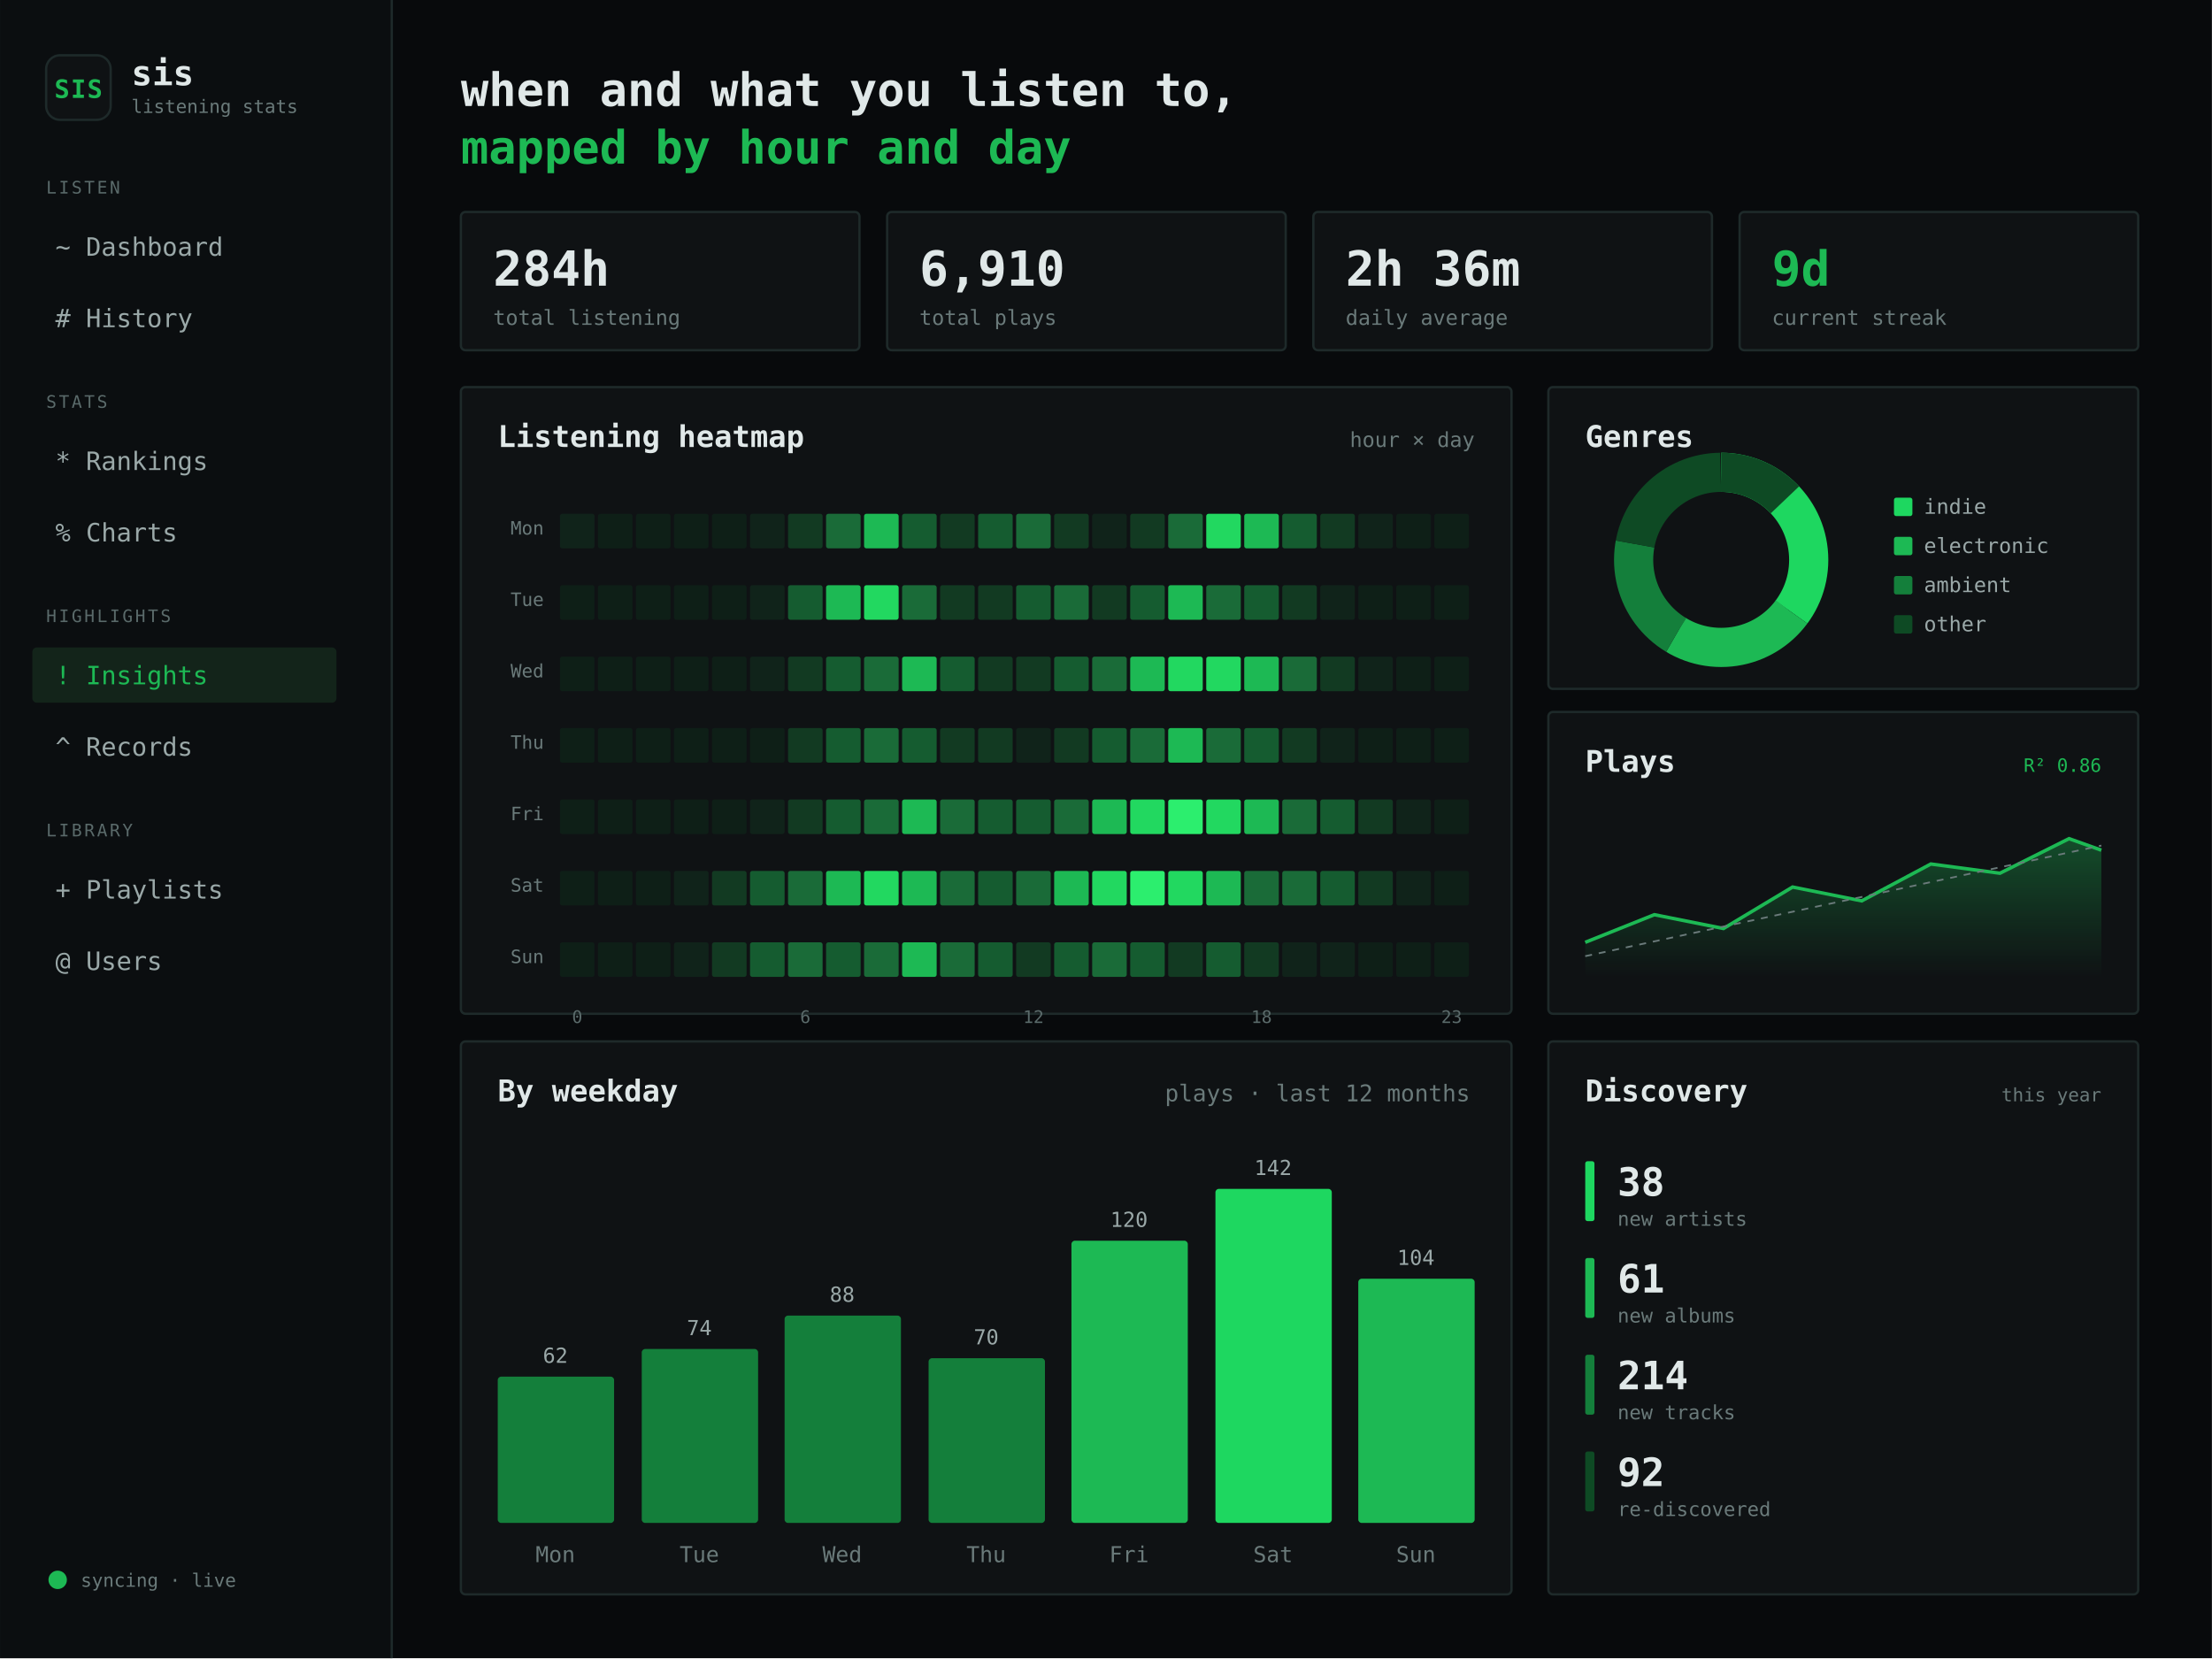
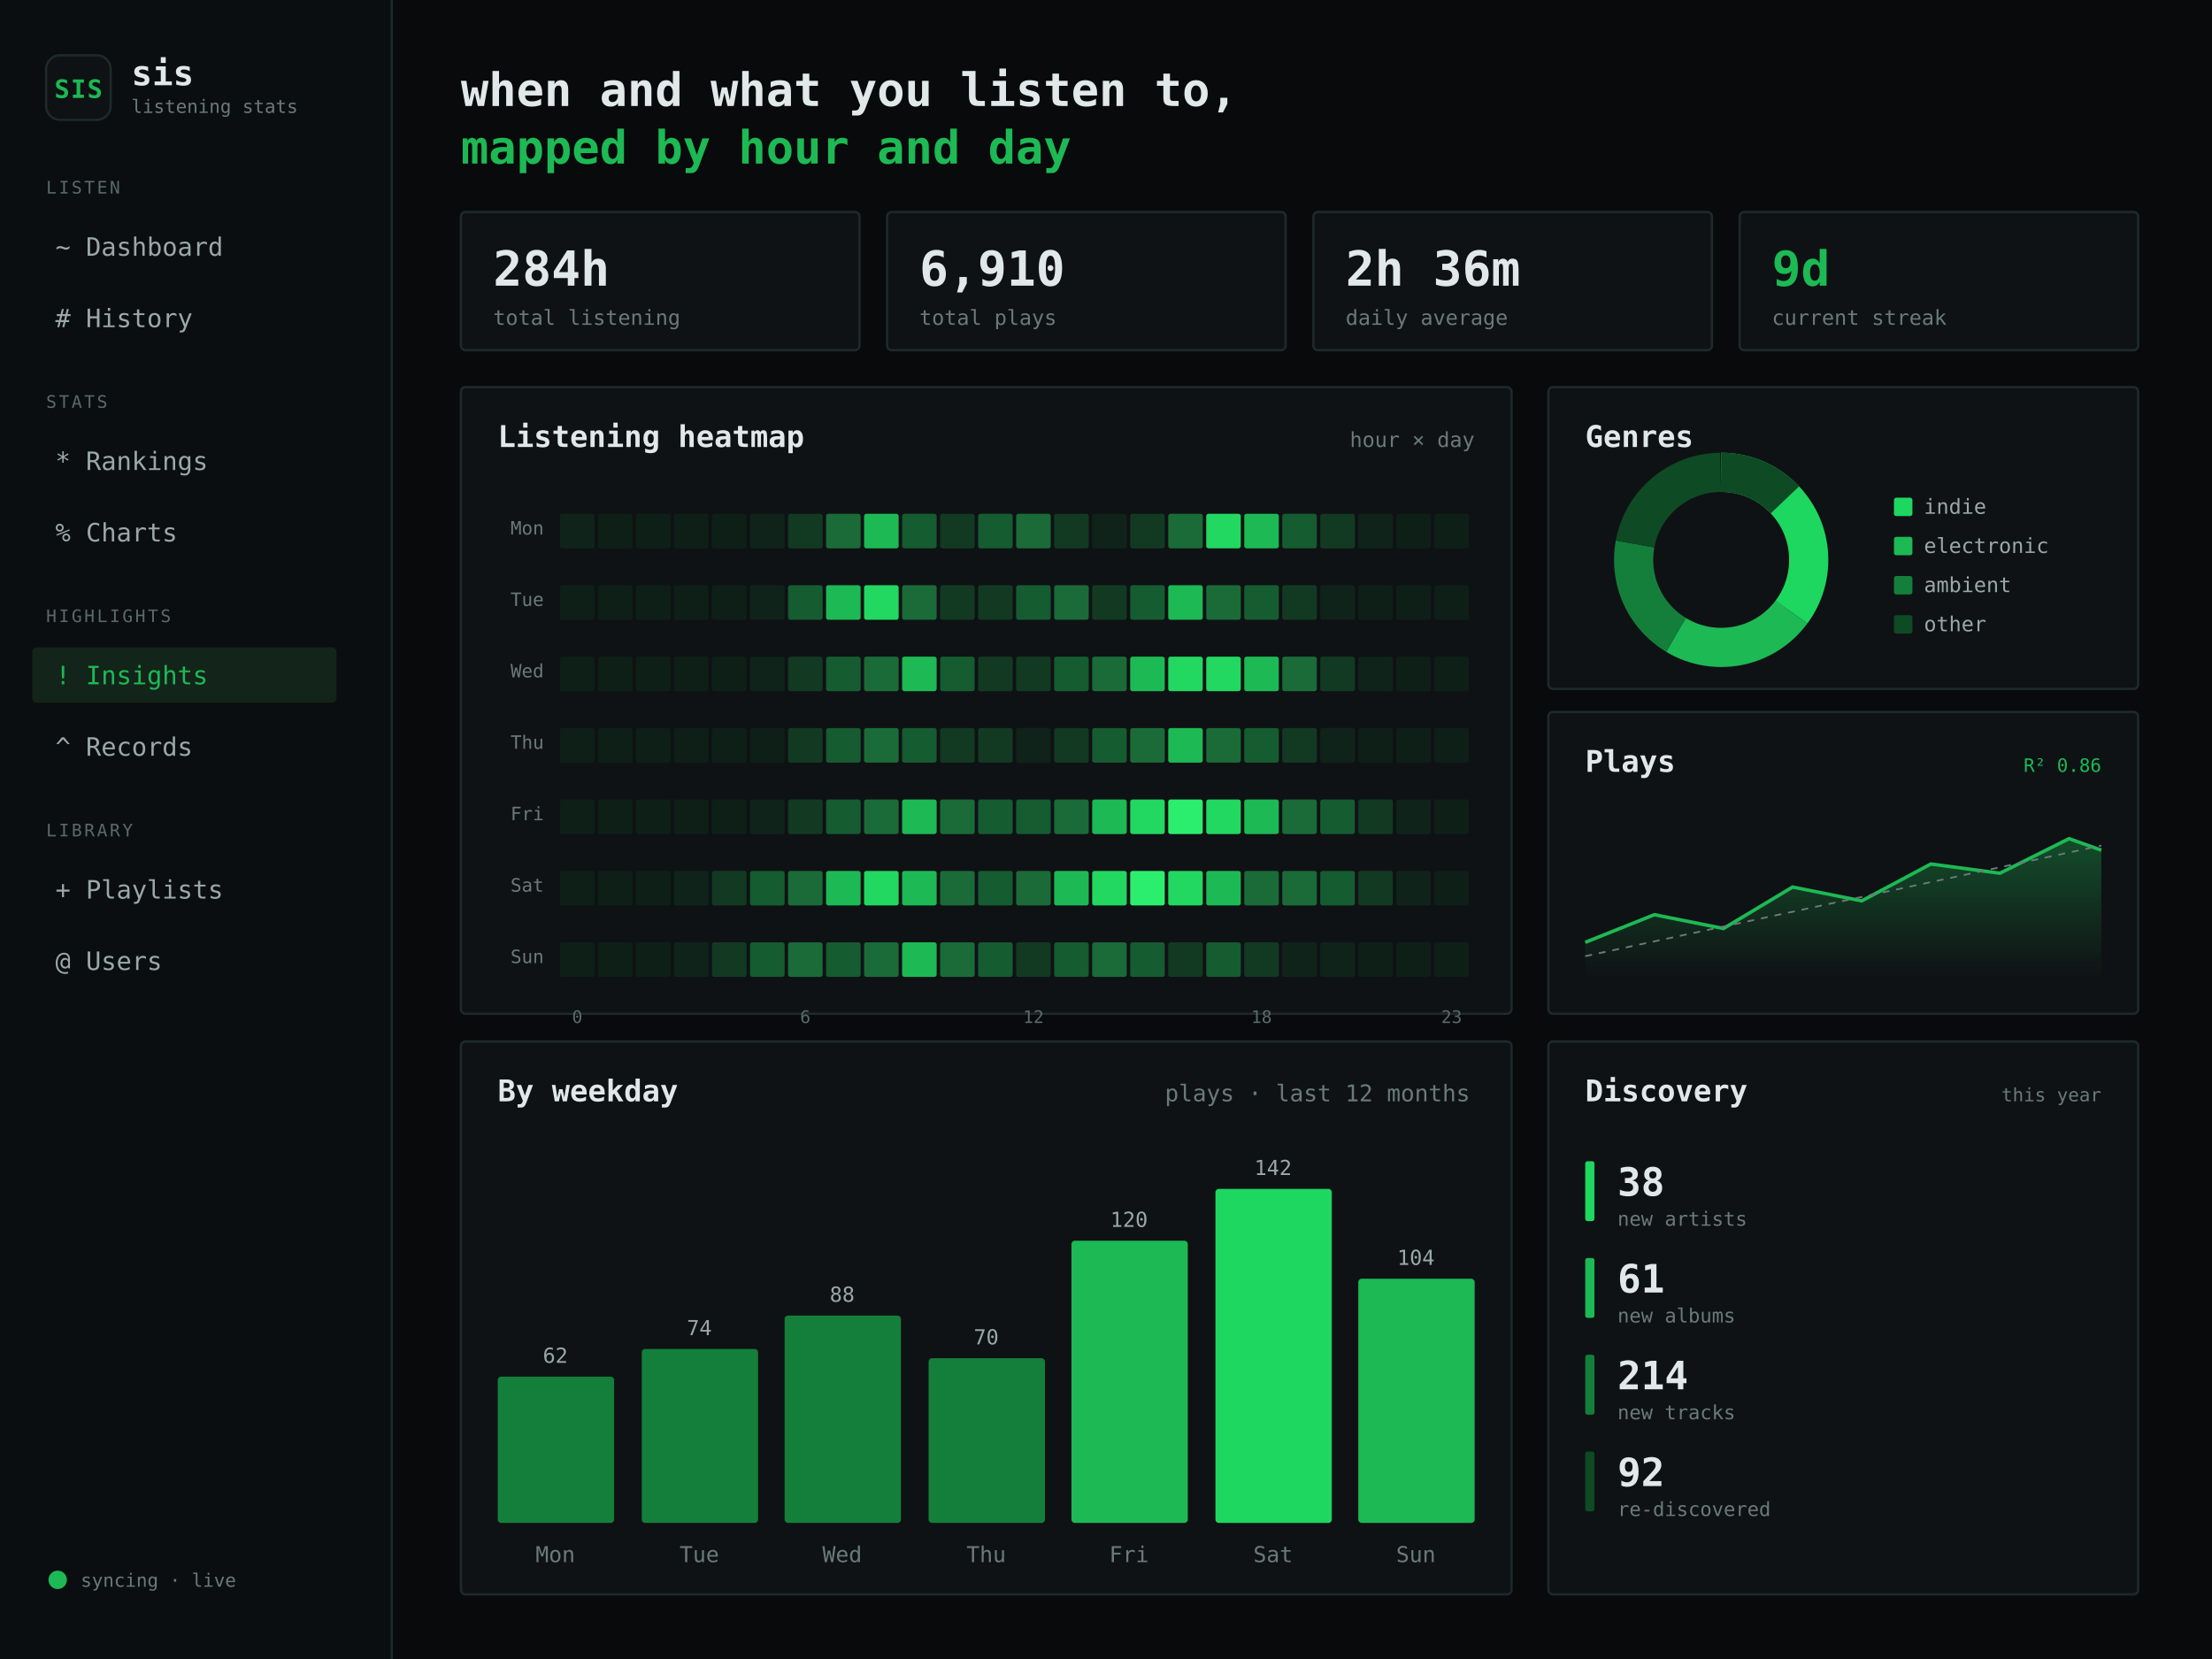
<svg xmlns="http://www.w3.org/2000/svg" width="2732" height="2048" viewBox="0 0 1920 1439.4" font-family="DejaVu Sans Mono, monospace">
-   <rect width="1920" height="1439.4" fill="#080a0c" />
-   <rect x="0" y="0" width="340" height="1439.4" fill="#0b0e10" />
-   <line x1="340" y1="0" x2="340" y2="1439.4" stroke="#1e2a2a" stroke-width="2" />
+   <rect x="-8" y="-8" width="1936" height="1455.4" fill="#080a0c" />
+   <rect x="-8" y="-8" width="348" height="1455.4" fill="#0b0e10" />
+   <line x1="340" y1="-8" x2="340" y2="1447.4" stroke="#1e2a2a" stroke-width="2" />
  <g transform="translate(40,48)">
    <rect x="0" y="0" width="56" height="56" rx="12" fill="#0f1214" stroke="#1e2a2a" stroke-width="2" />
    <text x="28" y="37" font-size="22" font-weight="700" letter-spacing="1" fill="#1db954" text-anchor="middle">SIS</text>
    <text x="74" y="26" font-size="30" font-weight="700" fill="#e0e8e8">sis</text>
    <text x="74" y="50" font-size="16" fill="#6a7a7a">listening stats</text>
  </g>
  <g transform="translate(40,168)" font-size="22">
    <text x="0" y="0" font-size="15" fill="#5a6a6a" letter-spacing="2">LISTEN</text>
    <text x="8" y="54" fill="#9aa8a8">~  Dashboard</text>
    <text x="8" y="116" fill="#9aa8a8">#  History</text>
    <text x="0" y="186" font-size="15" fill="#5a6a6a" letter-spacing="2">STATS</text>
    <text x="8" y="240" fill="#9aa8a8">*  Rankings</text>
    <text x="8" y="302" fill="#9aa8a8">%  Charts</text>
    <text x="0" y="372" font-size="15" fill="#5a6a6a" letter-spacing="2">HIGHLIGHTS</text>
    <rect x="-12" y="394" width="264" height="48" rx="4" fill="#13241a" />
    <text x="8" y="426" fill="#1db954">!  Insights</text>
    <text x="8" y="488" fill="#9aa8a8">^  Records</text>
    <text x="0" y="558" font-size="15" fill="#5a6a6a" letter-spacing="2">LIBRARY</text>
    <text x="8" y="612" fill="#9aa8a8">+  Playlists</text>
    <text x="8" y="674" fill="#9aa8a8">@  Users</text>
  </g>
  <g transform="translate(40,1379.4)">
    <circle cx="10" cy="-8" r="8" fill="#1db954" />
    <text x="30" y="-2" font-size="16" fill="#6a7a7a">syncing · live</text>
  </g>
  <g transform="translate(400,56)">
    <text x="0" y="36" font-size="40" font-weight="700" fill="#e0e8e8">when and what you listen to,</text>
    <text x="0" y="86" font-size="40" font-weight="700" fill="#1db954">mapped by hour and day</text>
    <g transform="translate(0,128)">
      <g>
        <rect width="346" height="120" rx="4" fill="#0f1214" stroke="#1e2a2a" stroke-width="2" />
        <text x="28" y="64" font-size="42" font-weight="700" fill="#e0e8e8">284h</text>
        <text x="28" y="98" font-size="18" fill="#6a7a7a">total listening</text>
      </g>
      <g transform="translate(370,0)">
        <rect width="346" height="120" rx="4" fill="#0f1214" stroke="#1e2a2a" stroke-width="2" />
        <text x="28" y="64" font-size="42" font-weight="700" fill="#e0e8e8">6,910</text>
        <text x="28" y="98" font-size="18" fill="#6a7a7a">total plays</text>
      </g>
      <g transform="translate(740,0)">
        <rect width="346" height="120" rx="4" fill="#0f1214" stroke="#1e2a2a" stroke-width="2" />
        <text x="28" y="64" font-size="42" font-weight="700" fill="#e0e8e8">2h 36m</text>
        <text x="28" y="98" font-size="18" fill="#6a7a7a">daily average</text>
      </g>
      <g transform="translate(1110,0)">
        <rect width="346" height="120" rx="4" fill="#0f1214" stroke="#1e2a2a" stroke-width="2" />
        <text x="28" y="64" font-size="42" font-weight="700" fill="#1db954">9d</text>
        <text x="28" y="98" font-size="18" fill="#6a7a7a">current streak</text>
      </g>
    </g>
    <g transform="translate(0,280)">
      <rect width="912" height="544" rx="4" fill="#0f1214" stroke="#1e2a2a" stroke-width="2" />
      <text x="32" y="52" font-size="26" font-weight="700" fill="#e0e8e8">Listening heatmap</text>
      <text x="880" y="52" font-size="18" fill="#6a7a7a" text-anchor="end">hour × day</text>
      <g transform="translate(86,86)">
        <g font-size="16" fill="#6a7a7a" text-anchor="end">
          <text x="-14" y="42">Mon</text>
          <text x="-14" y="104">Tue</text>
          <text x="-14" y="166">Wed</text>
          <text x="-14" y="228">Thu</text>
          <text x="-14" y="290">Fri</text>
          <text x="-14" y="352">Sat</text>
          <text x="-14" y="414">Sun</text>
        </g>
        <g transform="translate(0,24)">
          <rect width="30" height="30" rx="2" fill="#10231a" />
          <rect x="33" width="30" height="30" rx="2" fill="#0e1f17" />
          <rect x="66" width="30" height="30" rx="2" fill="#0e1f17" />
          <rect x="99" width="30" height="30" rx="2" fill="#0e1f17" />
          <rect x="132" width="30" height="30" rx="2" fill="#0e1f17" />
          <rect x="165" width="30" height="30" rx="2" fill="#10231a" />
          <rect x="198" width="30" height="30" rx="2" fill="#123a22" />
          <rect x="231" width="30" height="30" rx="2" fill="#1a6b38" />
          <rect x="264" width="30" height="30" rx="2" fill="#1db954" />
          <rect x="297" width="30" height="30" rx="2" fill="#155c30" />
          <rect x="330" width="30" height="30" rx="2" fill="#123a22" />
          <rect x="363" width="30" height="30" rx="2" fill="#155c30" />
          <rect x="396" width="30" height="30" rx="2" fill="#1a6b38" />
          <rect x="429" width="30" height="30" rx="2" fill="#123a22" />
          <rect x="462" width="30" height="30" rx="2" fill="#10231a" />
          <rect x="495" width="30" height="30" rx="2" fill="#123a22" />
          <rect x="528" width="30" height="30" rx="2" fill="#1a6b38" />
          <rect x="561" width="30" height="30" rx="2" fill="#22d860" />
          <rect x="594" width="30" height="30" rx="2" fill="#1db954" />
          <rect x="627" width="30" height="30" rx="2" fill="#155c30" />
          <rect x="660" width="30" height="30" rx="2" fill="#123a22" />
          <rect x="693" width="30" height="30" rx="2" fill="#10231a" />
          <rect x="726" width="30" height="30" rx="2" fill="#0e1f17" />
          <rect x="759" width="30" height="30" rx="2" fill="#0e1f17" />
        </g>
        <g transform="translate(0,86)">
          <rect width="30" height="30" rx="2" fill="#0e1f17" />
          <rect x="33" width="30" height="30" rx="2" fill="#0e1f17" />
          <rect x="66" width="30" height="30" rx="2" fill="#0e1f17" />
          <rect x="99" width="30" height="30" rx="2" fill="#0e1f17" />
          <rect x="132" width="30" height="30" rx="2" fill="#0e1f17" />
          <rect x="165" width="30" height="30" rx="2" fill="#10231a" />
          <rect x="198" width="30" height="30" rx="2" fill="#155c30" />
          <rect x="231" width="30" height="30" rx="2" fill="#1db954" />
          <rect x="264" width="30" height="30" rx="2" fill="#22d860" />
          <rect x="297" width="30" height="30" rx="2" fill="#1a6b38" />
          <rect x="330" width="30" height="30" rx="2" fill="#123a22" />
          <rect x="363" width="30" height="30" rx="2" fill="#123a22" />
          <rect x="396" width="30" height="30" rx="2" fill="#155c30" />
          <rect x="429" width="30" height="30" rx="2" fill="#1a6b38" />
          <rect x="462" width="30" height="30" rx="2" fill="#123a22" />
          <rect x="495" width="30" height="30" rx="2" fill="#155c30" />
          <rect x="528" width="30" height="30" rx="2" fill="#1db954" />
          <rect x="561" width="30" height="30" rx="2" fill="#1a6b38" />
          <rect x="594" width="30" height="30" rx="2" fill="#155c30" />
          <rect x="627" width="30" height="30" rx="2" fill="#123a22" />
          <rect x="660" width="30" height="30" rx="2" fill="#10231a" />
          <rect x="693" width="30" height="30" rx="2" fill="#0e1f17" />
          <rect x="726" width="30" height="30" rx="2" fill="#0e1f17" />
          <rect x="759" width="30" height="30" rx="2" fill="#0e1f17" />
        </g>
        <g transform="translate(0,148)">
          <rect width="30" height="30" rx="2" fill="#0e1f17" />
          <rect x="33" width="30" height="30" rx="2" fill="#0e1f17" />
          <rect x="66" width="30" height="30" rx="2" fill="#0e1f17" />
          <rect x="99" width="30" height="30" rx="2" fill="#0e1f17" />
          <rect x="132" width="30" height="30" rx="2" fill="#0e1f17" />
          <rect x="165" width="30" height="30" rx="2" fill="#10231a" />
          <rect x="198" width="30" height="30" rx="2" fill="#123a22" />
          <rect x="231" width="30" height="30" rx="2" fill="#155c30" />
          <rect x="264" width="30" height="30" rx="2" fill="#1a6b38" />
          <rect x="297" width="30" height="30" rx="2" fill="#1db954" />
          <rect x="330" width="30" height="30" rx="2" fill="#155c30" />
          <rect x="363" width="30" height="30" rx="2" fill="#123a22" />
          <rect x="396" width="30" height="30" rx="2" fill="#123a22" />
          <rect x="429" width="30" height="30" rx="2" fill="#155c30" />
          <rect x="462" width="30" height="30" rx="2" fill="#1a6b38" />
          <rect x="495" width="30" height="30" rx="2" fill="#1db954" />
          <rect x="528" width="30" height="30" rx="2" fill="#22d860" />
          <rect x="561" width="30" height="30" rx="2" fill="#22d860" />
          <rect x="594" width="30" height="30" rx="2" fill="#1db954" />
          <rect x="627" width="30" height="30" rx="2" fill="#1a6b38" />
          <rect x="660" width="30" height="30" rx="2" fill="#123a22" />
          <rect x="693" width="30" height="30" rx="2" fill="#10231a" />
          <rect x="726" width="30" height="30" rx="2" fill="#0e1f17" />
          <rect x="759" width="30" height="30" rx="2" fill="#0e1f17" />
        </g>
        <g transform="translate(0,210)">
          <rect width="30" height="30" rx="2" fill="#0e1f17" />
          <rect x="33" width="30" height="30" rx="2" fill="#0e1f17" />
          <rect x="66" width="30" height="30" rx="2" fill="#0e1f17" />
          <rect x="99" width="30" height="30" rx="2" fill="#0e1f17" />
          <rect x="132" width="30" height="30" rx="2" fill="#0e1f17" />
          <rect x="165" width="30" height="30" rx="2" fill="#0e1f17" />
          <rect x="198" width="30" height="30" rx="2" fill="#123a22" />
          <rect x="231" width="30" height="30" rx="2" fill="#155c30" />
          <rect x="264" width="30" height="30" rx="2" fill="#1a6b38" />
          <rect x="297" width="30" height="30" rx="2" fill="#155c30" />
          <rect x="330" width="30" height="30" rx="2" fill="#123a22" />
          <rect x="363" width="30" height="30" rx="2" fill="#123a22" />
          <rect x="396" width="30" height="30" rx="2" fill="#10231a" />
          <rect x="429" width="30" height="30" rx="2" fill="#123a22" />
          <rect x="462" width="30" height="30" rx="2" fill="#155c30" />
          <rect x="495" width="30" height="30" rx="2" fill="#1a6b38" />
          <rect x="528" width="30" height="30" rx="2" fill="#1db954" />
          <rect x="561" width="30" height="30" rx="2" fill="#1a6b38" />
          <rect x="594" width="30" height="30" rx="2" fill="#155c30" />
          <rect x="627" width="30" height="30" rx="2" fill="#123a22" />
          <rect x="660" width="30" height="30" rx="2" fill="#10231a" />
          <rect x="693" width="30" height="30" rx="2" fill="#0e1f17" />
          <rect x="726" width="30" height="30" rx="2" fill="#0e1f17" />
          <rect x="759" width="30" height="30" rx="2" fill="#0e1f17" />
        </g>
        <g transform="translate(0,272)">
          <rect width="30" height="30" rx="2" fill="#0e1f17" />
          <rect x="33" width="30" height="30" rx="2" fill="#0e1f17" />
          <rect x="66" width="30" height="30" rx="2" fill="#0e1f17" />
          <rect x="99" width="30" height="30" rx="2" fill="#0e1f17" />
          <rect x="132" width="30" height="30" rx="2" fill="#0e1f17" />
          <rect x="165" width="30" height="30" rx="2" fill="#10231a" />
          <rect x="198" width="30" height="30" rx="2" fill="#123a22" />
          <rect x="231" width="30" height="30" rx="2" fill="#155c30" />
          <rect x="264" width="30" height="30" rx="2" fill="#1a6b38" />
          <rect x="297" width="30" height="30" rx="2" fill="#1db954" />
          <rect x="330" width="30" height="30" rx="2" fill="#1a6b38" />
          <rect x="363" width="30" height="30" rx="2" fill="#155c30" />
          <rect x="396" width="30" height="30" rx="2" fill="#155c30" />
          <rect x="429" width="30" height="30" rx="2" fill="#1a6b38" />
          <rect x="462" width="30" height="30" rx="2" fill="#1db954" />
          <rect x="495" width="30" height="30" rx="2" fill="#22d860" />
          <rect x="528" width="30" height="30" rx="2" fill="#2cee6e" />
          <rect x="561" width="30" height="30" rx="2" fill="#22d860" />
          <rect x="594" width="30" height="30" rx="2" fill="#1db954" />
          <rect x="627" width="30" height="30" rx="2" fill="#1a6b38" />
          <rect x="660" width="30" height="30" rx="2" fill="#155c30" />
          <rect x="693" width="30" height="30" rx="2" fill="#123a22" />
          <rect x="726" width="30" height="30" rx="2" fill="#10231a" />
          <rect x="759" width="30" height="30" rx="2" fill="#0e1f17" />
        </g>
        <g transform="translate(0,334)">
          <rect width="30" height="30" rx="2" fill="#0e1f17" />
          <rect x="33" width="30" height="30" rx="2" fill="#0e1f17" />
          <rect x="66" width="30" height="30" rx="2" fill="#0e1f17" />
          <rect x="99" width="30" height="30" rx="2" fill="#10231a" />
          <rect x="132" width="30" height="30" rx="2" fill="#123a22" />
          <rect x="165" width="30" height="30" rx="2" fill="#155c30" />
          <rect x="198" width="30" height="30" rx="2" fill="#1a6b38" />
          <rect x="231" width="30" height="30" rx="2" fill="#1db954" />
          <rect x="264" width="30" height="30" rx="2" fill="#22d860" />
          <rect x="297" width="30" height="30" rx="2" fill="#1db954" />
          <rect x="330" width="30" height="30" rx="2" fill="#1a6b38" />
          <rect x="363" width="30" height="30" rx="2" fill="#155c30" />
          <rect x="396" width="30" height="30" rx="2" fill="#1a6b38" />
          <rect x="429" width="30" height="30" rx="2" fill="#1db954" />
          <rect x="462" width="30" height="30" rx="2" fill="#22d860" />
          <rect x="495" width="30" height="30" rx="2" fill="#2cee6e" />
          <rect x="528" width="30" height="30" rx="2" fill="#22d860" />
          <rect x="561" width="30" height="30" rx="2" fill="#1db954" />
          <rect x="594" width="30" height="30" rx="2" fill="#1a6b38" />
          <rect x="627" width="30" height="30" rx="2" fill="#1a6b38" />
          <rect x="660" width="30" height="30" rx="2" fill="#155c30" />
          <rect x="693" width="30" height="30" rx="2" fill="#123a22" />
          <rect x="726" width="30" height="30" rx="2" fill="#10231a" />
          <rect x="759" width="30" height="30" rx="2" fill="#0e1f17" />
        </g>
        <g transform="translate(0,396)">
          <rect width="30" height="30" rx="2" fill="#0e1f17" />
          <rect x="33" width="30" height="30" rx="2" fill="#0e1f17" />
          <rect x="66" width="30" height="30" rx="2" fill="#0e1f17" />
          <rect x="99" width="30" height="30" rx="2" fill="#10231a" />
          <rect x="132" width="30" height="30" rx="2" fill="#123a22" />
          <rect x="165" width="30" height="30" rx="2" fill="#155c30" />
          <rect x="198" width="30" height="30" rx="2" fill="#1a6b38" />
          <rect x="231" width="30" height="30" rx="2" fill="#155c30" />
          <rect x="264" width="30" height="30" rx="2" fill="#1a6b38" />
          <rect x="297" width="30" height="30" rx="2" fill="#1db954" />
          <rect x="330" width="30" height="30" rx="2" fill="#1a6b38" />
          <rect x="363" width="30" height="30" rx="2" fill="#155c30" />
          <rect x="396" width="30" height="30" rx="2" fill="#123a22" />
          <rect x="429" width="30" height="30" rx="2" fill="#155c30" />
          <rect x="462" width="30" height="30" rx="2" fill="#1a6b38" />
          <rect x="495" width="30" height="30" rx="2" fill="#155c30" />
          <rect x="528" width="30" height="30" rx="2" fill="#123a22" />
          <rect x="561" width="30" height="30" rx="2" fill="#155c30" />
          <rect x="594" width="30" height="30" rx="2" fill="#123a22" />
          <rect x="627" width="30" height="30" rx="2" fill="#10231a" />
          <rect x="660" width="30" height="30" rx="2" fill="#10231a" />
          <rect x="693" width="30" height="30" rx="2" fill="#0e1f17" />
          <rect x="726" width="30" height="30" rx="2" fill="#0e1f17" />
          <rect x="759" width="30" height="30" rx="2" fill="#0e1f17" />
        </g>
        <g font-size="15" fill="#5a6a6a" text-anchor="middle">
          <text x="15" y="466">0</text>
          <text x="213" y="466">6</text>
          <text x="411" y="466">12</text>
          <text x="609" y="466">18</text>
          <text x="774" y="466">23</text>
        </g>
      </g>
    </g>
    <g transform="translate(944,280)">
      <rect width="512" height="262" rx="4" fill="#0f1214" stroke="#1e2a2a" stroke-width="2" />
      <text x="32" y="52" font-size="26" font-weight="700" fill="#e0e8e8">Genres</text>
      <g transform="translate(150,150)">
        <circle r="76" fill="none" stroke="#1ed760" stroke-width="34" stroke-dasharray="168 310" transform="rotate(-90)" />
        <circle r="76" fill="none" stroke="#1db954" stroke-width="34" stroke-dasharray="112 310" stroke-dashoffset="-168" transform="rotate(-90)" />
        <circle r="76" fill="none" stroke="#147f3b" stroke-width="34" stroke-dasharray="92 310" stroke-dashoffset="-280" transform="rotate(-90)" />
        <circle r="76" fill="none" stroke="#0e4a24" stroke-width="34" stroke-dasharray="105 310" stroke-dashoffset="-372" transform="rotate(-90)" />
      </g>
      <g font-size="18" transform="translate(300,96)">
        <rect x="0" y="0" width="16" height="16" rx="2" fill="#1ed760" />
        <text x="26" y="14" fill="#9aa8a8">indie</text>
        <rect x="0" y="34" width="16" height="16" rx="2" fill="#1db954" />
        <text x="26" y="48" fill="#9aa8a8">electronic</text>
        <rect x="0" y="68" width="16" height="16" rx="2" fill="#147f3b" />
        <text x="26" y="82" fill="#9aa8a8">ambient</text>
        <rect x="0" y="102" width="16" height="16" rx="2" fill="#0e4a24" />
        <text x="26" y="116" fill="#9aa8a8">other</text>
      </g>
    </g>
    <g transform="translate(944,562)">
      <rect width="512" height="262" rx="4" fill="#0f1214" stroke="#1e2a2a" stroke-width="2" />
      <text x="32" y="52" font-size="26" font-weight="700" fill="#e0e8e8">Plays</text>
      <text x="480" y="52" font-size="16" fill="#1db954" text-anchor="end">R² 0.86</text>
      <defs>
        <linearGradient id="pf" x1="0" y1="0" x2="0" y2="1">
          <stop offset="0" stop-color="#1db954" stop-opacity="0.35" />
          <stop offset="1" stop-color="#1db954" stop-opacity="0" />
        </linearGradient>
      </defs>
      <g transform="translate(32,80)">
        <path d="M0,120 L60,96 L120,108 L180,72 L240,84 L300,52 L360,60 L420,30 L448,40 L448,150 L0,150 Z" fill="url(#pf)" />
        <path d="M0,120 L60,96 L120,108 L180,72 L240,84 L300,52 L360,60 L420,30 L448,40" fill="none" stroke="#1db954" stroke-width="3" />
        <line x1="0" y1="132" x2="448" y2="36" stroke="#6a7a7a" stroke-width="1.5" stroke-dasharray="6 6" />
      </g>
    </g>
    <g transform="translate(0,848)">
      <rect width="912" height="480" rx="4" fill="#0f1214" stroke="#1e2a2a" stroke-width="2" />
      <text x="32" y="52" font-size="26" font-weight="700" fill="#e0e8e8">By weekday</text>
      <text x="876" y="52" font-size="20" fill="#6a7a7a" text-anchor="end">plays · last 12 months</text>
      <rect x="32" y="291" width="101" height="127" rx="3" fill="#147f3b" />
      <text x="82" y="452" font-size="19" fill="#6a7a7a" text-anchor="middle">Mon</text>
      <text x="82" y="279" font-size="18" fill="#9aa8a8" text-anchor="middle">62</text>
      <rect x="157" y="267" width="101" height="151" rx="3" fill="#147f3b" />
      <text x="207" y="452" font-size="19" fill="#6a7a7a" text-anchor="middle">Tue</text>
      <text x="207" y="255" font-size="18" fill="#9aa8a8" text-anchor="middle">74</text>
      <rect x="281" y="238" width="101" height="180" rx="3" fill="#147f3b" />
      <text x="331" y="452" font-size="19" fill="#6a7a7a" text-anchor="middle">Wed</text>
      <text x="331" y="226" font-size="18" fill="#9aa8a8" text-anchor="middle">88</text>
      <rect x="406" y="275" width="101" height="143" rx="3" fill="#147f3b" />
      <text x="456" y="452" font-size="19" fill="#6a7a7a" text-anchor="middle">Thu</text>
      <text x="456" y="263" font-size="18" fill="#9aa8a8" text-anchor="middle">70</text>
      <rect x="530" y="173" width="101" height="245" rx="3" fill="#1db954" />
      <text x="580" y="452" font-size="19" fill="#6a7a7a" text-anchor="middle">Fri</text>
      <text x="580" y="161" font-size="18" fill="#9aa8a8" text-anchor="middle">120</text>
      <rect x="655" y="128" width="101" height="290" rx="3" fill="#1ed760" />
      <text x="705" y="452" font-size="19" fill="#6a7a7a" text-anchor="middle">Sat</text>
      <text x="705" y="116" font-size="18" fill="#9aa8a8" text-anchor="middle">142</text>
      <rect x="779" y="206" width="101" height="212" rx="3" fill="#1db954" />
      <text x="829" y="452" font-size="19" fill="#6a7a7a" text-anchor="middle">Sun</text>
      <text x="829" y="194" font-size="18" fill="#9aa8a8" text-anchor="middle">104</text>
    </g>
    <g transform="translate(944,848)">
      <rect width="512" height="480" rx="4" fill="#0f1214" stroke="#1e2a2a" stroke-width="2" />
      <text x="32" y="52" font-size="26" font-weight="700" fill="#e0e8e8">Discovery</text>
      <text x="480" y="52" font-size="16" fill="#6a7a7a" text-anchor="end">this year</text>
      <rect x="32" y="104" width="8" height="52" rx="2" fill="#1ed760" />
      <text x="60" y="134" font-size="34" font-weight="700" fill="#e0e8e8">38</text>
      <text x="60" y="160" font-size="17" fill="#6a7a7a">new artists</text>
      <rect x="32" y="188" width="8" height="52" rx="2" fill="#1db954" />
      <text x="60" y="218" font-size="34" font-weight="700" fill="#e0e8e8">61</text>
      <text x="60" y="244" font-size="17" fill="#6a7a7a">new albums</text>
      <rect x="32" y="272" width="8" height="52" rx="2" fill="#147f3b" />
      <text x="60" y="302" font-size="34" font-weight="700" fill="#e0e8e8">214</text>
      <text x="60" y="328" font-size="17" fill="#6a7a7a">new tracks</text>
      <rect x="32" y="356" width="8" height="52" rx="2" fill="#0e4a24" />
      <text x="60" y="386" font-size="34" font-weight="700" fill="#e0e8e8">92</text>
      <text x="60" y="412" font-size="17" fill="#6a7a7a">re-discovered</text>
    </g>
  </g>
</svg>
